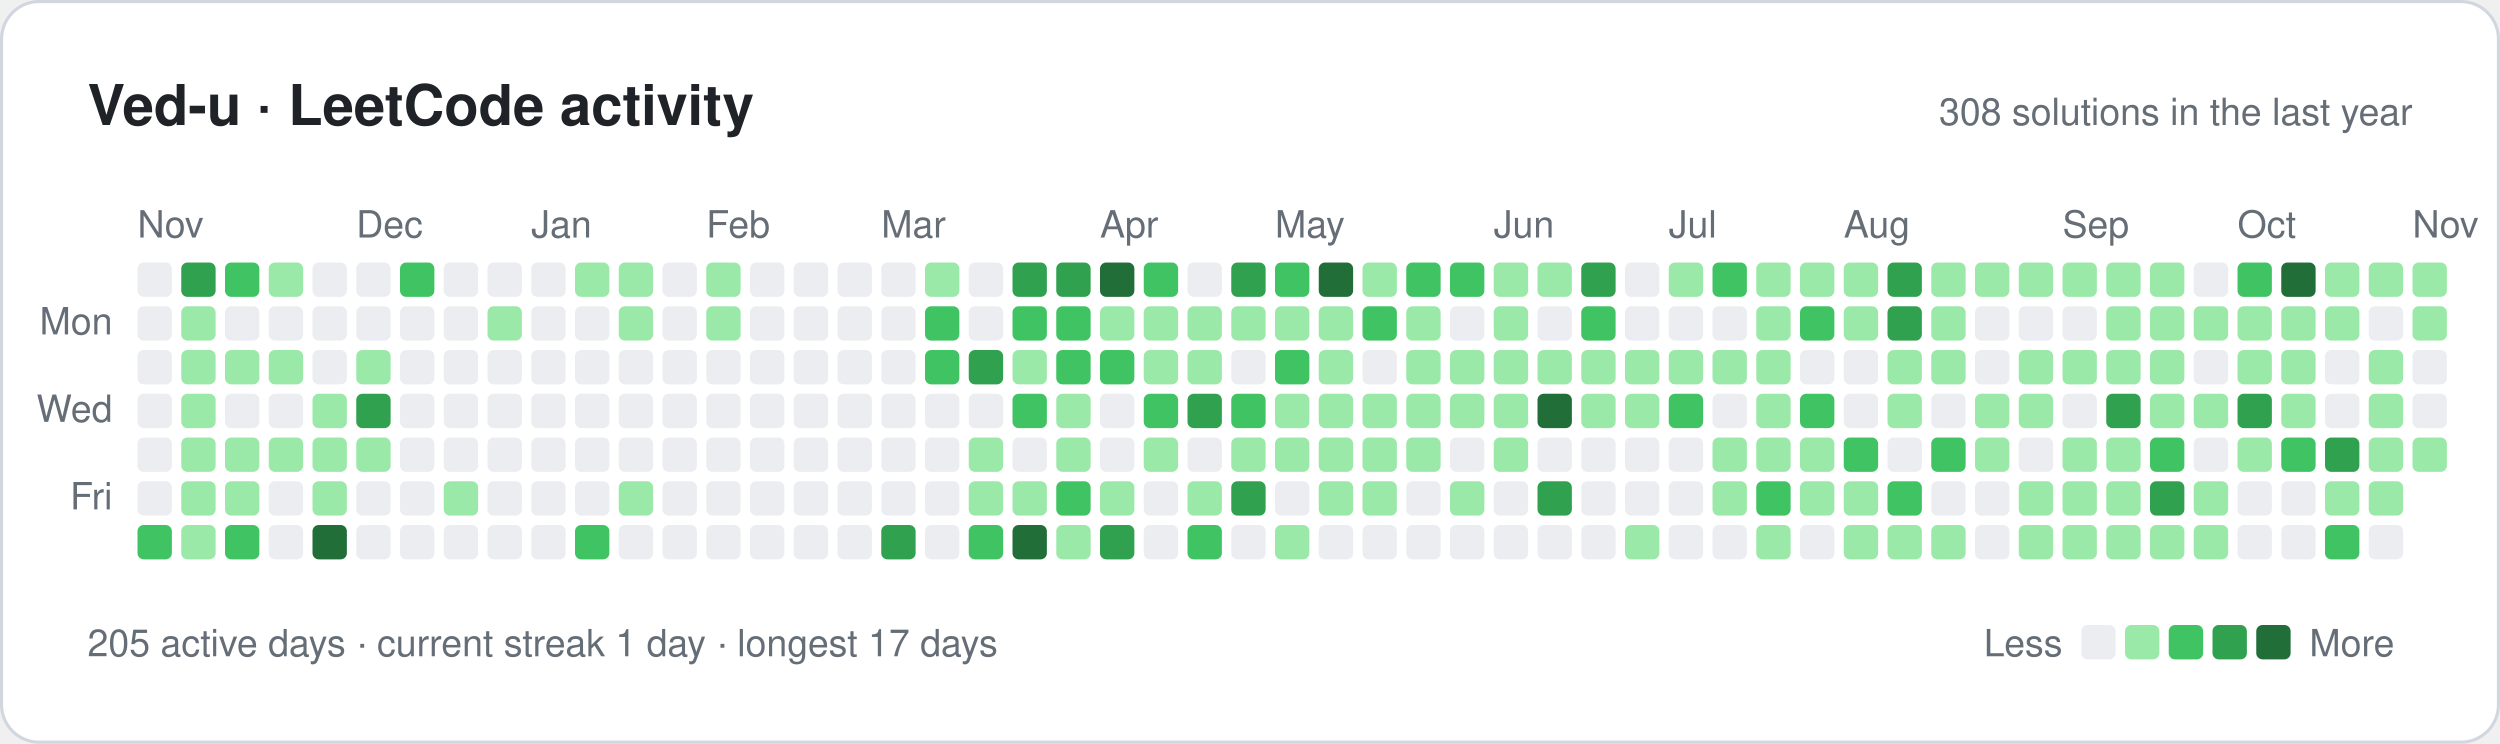
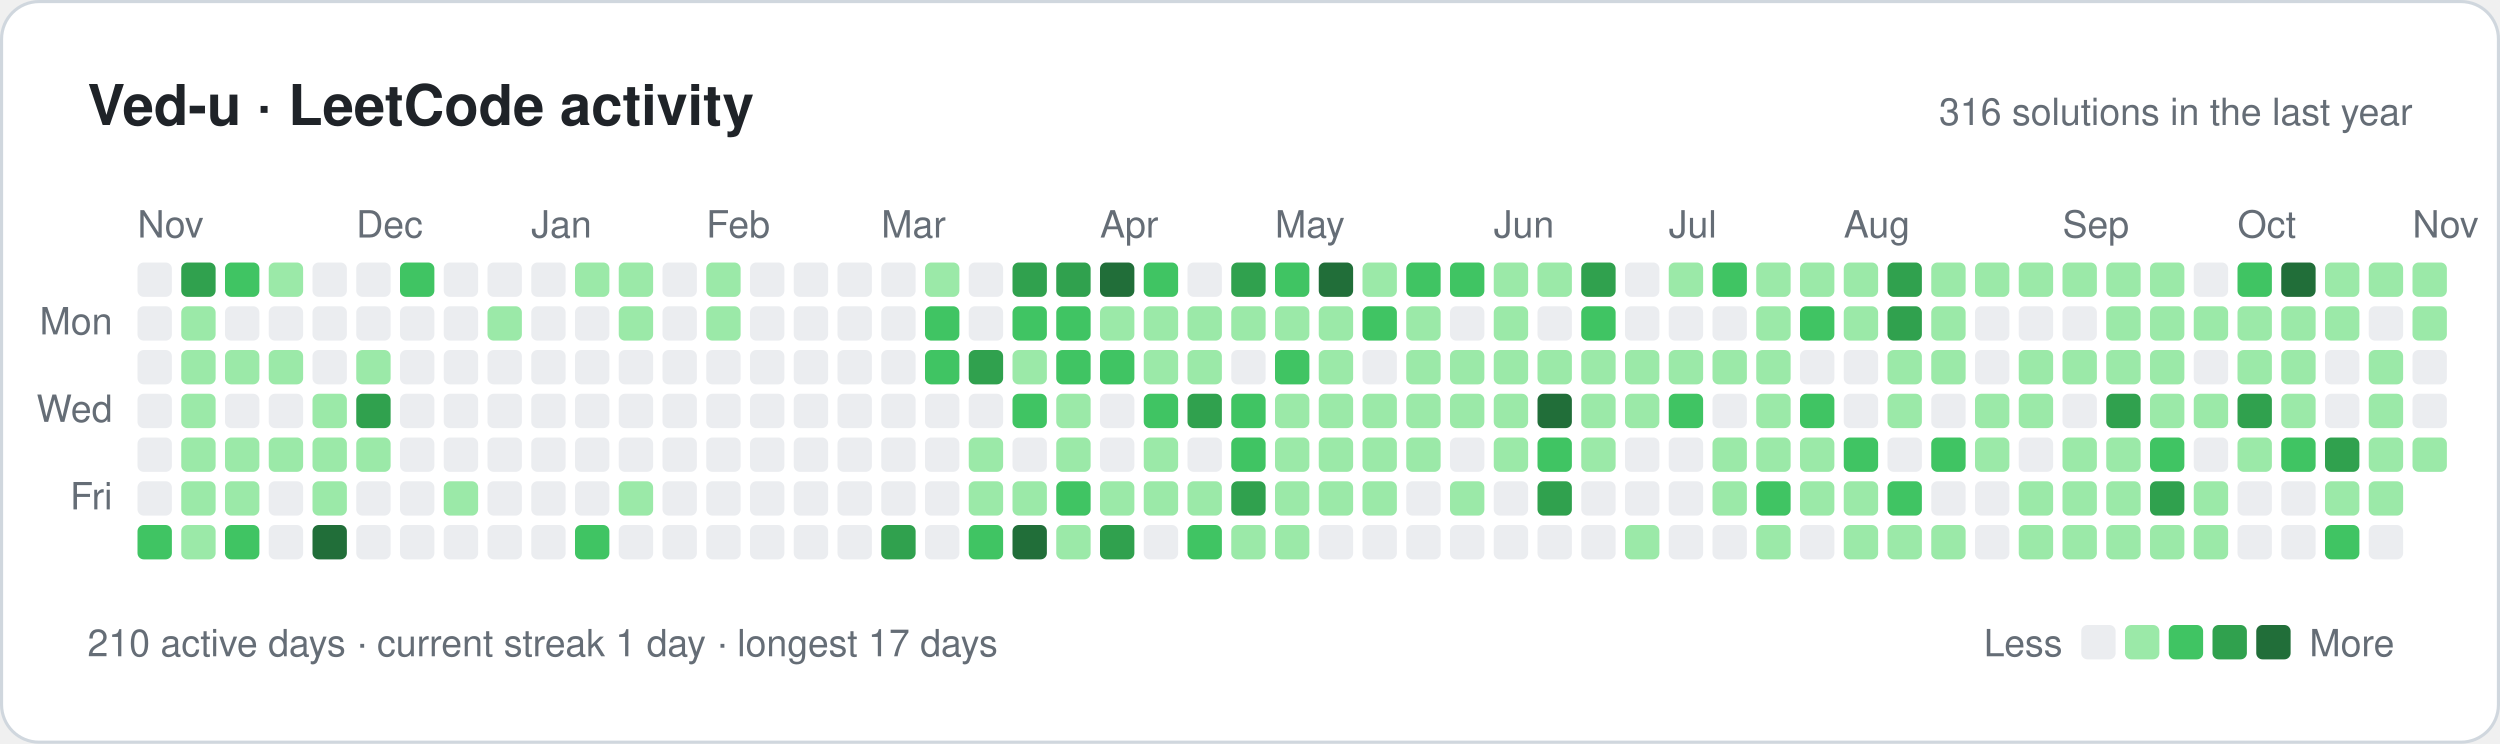
<svg xmlns="http://www.w3.org/2000/svg" width="800" height="238" viewBox="0 0 800 238" font-family="-apple-system,BlinkMacSystemFont,'Segoe UI',Helvetica,Arial,sans-serif" role="img" aria-labelledby="t">
  <style>
.bg{fill:#ffffff;stroke:#d0d7de}.title{fill:#1f2328;font-size:18px;font-weight:600}.muted{fill:#656d76;font-size:12px}
.label{fill:#1f2328;font-size:13px;font-weight:600}.value{fill:#1f2328;font-size:22px;font-weight:700}.value-sm{fill:#1f2328;font-size:14px;font-weight:700}
.total{fill:#1f2328;font-size:30px;font-weight:700}.track{fill:#eaeef2}.ring-track{stroke:#eaeef2}.divider{stroke:#d0d7de}.grid{stroke:#d0d7de;fill:none}
@media (prefers-color-scheme: dark){.bg{fill:#0d1117;stroke:#30363d}.title,.label,.value,.value-sm,.total{fill:#e6edf3}.muted{fill:#8b949e}.track{fill:#21262d}.ring-track{stroke:#21262d}.divider{stroke:#30363d}.grid{stroke:#30363d}}
@keyframes ls-fade{from{opacity:0;transform:translateY(6px)}to{opacity:1;transform:none}}
@keyframes ls-grow{from{transform:scaleX(0)}to{transform:scaleX(1)}}
@keyframes ls-pop{from{opacity:0;transform:scale(.2)}to{opacity:1;transform:scale(1)}}
@keyframes ls-pulse{0%,100%{opacity:1}50%{opacity:.3}}
.fade{animation:ls-fade .6s ease-out both}
.grow{transform-box:fill-box;transform-origin:left center;animation:ls-grow .9s cubic-bezier(.2,.7,.3,1) both}
.pulse{animation:ls-pulse 1.8s ease-in-out infinite}
.d1{animation-delay:0.12s}
.d2{animation-delay:0.24s}
.d3{animation-delay:0.36s}
.d4{animation-delay:0.48s}
.d5{animation-delay:0.60s}
.d6{animation-delay:0.72s}
.d7{animation-delay:0.84s}
.d8{animation-delay:0.96s}
@media (prefers-reduced-motion: reduce){*{animation:none!important}}
.h0{fill:#ebedf0}.h1{fill:#9be9a8}.h2{fill:#40c463}.h3{fill:#30a14e}.h4{fill:#216e39}
@media (prefers-color-scheme: dark){.h0{fill:#161b22}.h1{fill:#0e4429}.h2{fill:#006d32}.h3{fill:#26a641}.h4{fill:#39d353}}
</style>
  <rect x="0.5" y="0.5" width="799" height="237" rx="12" class="bg" />
  <g class="fade">
    <text x="28" y="40" class="title">Ved-u · LeetCode activity</text>
-     <text x="772" y="40" class="muted" text-anchor="end">308 solutions in the last year</text>
+     <text x="772" y="40" class="muted" text-anchor="end">316 solutions in the last year</text>
  </g>
  <text x="44" y="76" class="muted" font-size="11">Nov</text>
  <text x="114" y="76" class="muted" font-size="11">Dec</text>
  <text x="170" y="76" class="muted" font-size="11">Jan</text>
  <text x="226" y="76" class="muted" font-size="11">Feb</text>
  <text x="282" y="76" class="muted" font-size="11">Mar</text>
  <text x="352" y="76" class="muted" font-size="11">Apr</text>
  <text x="408" y="76" class="muted" font-size="11">May</text>
  <text x="478" y="76" class="muted" font-size="11">Jun</text>
  <text x="534" y="76" class="muted" font-size="11">Jul</text>
  <text x="590" y="76" class="muted" font-size="11">Aug</text>
  <text x="660" y="76" class="muted" font-size="11">Sep</text>
  <text x="716" y="76" class="muted" font-size="11">Oct</text>
  <text x="772" y="76" class="muted" font-size="11">Nov</text>
  <text x="36" y="107" class="muted" font-size="10" text-anchor="end">Mon</text>
  <text x="36" y="135" class="muted" font-size="10" text-anchor="end">Wed</text>
  <text x="36" y="163" class="muted" font-size="10" text-anchor="end">Fri</text>
  <g class="fade d1">
    <rect x="44" y="84" width="11" height="11" rx="2" class="h0" />
    <rect x="44" y="98" width="11" height="11" rx="2" class="h0" />
    <rect x="44" y="112" width="11" height="11" rx="2" class="h0" />
    <rect x="44" y="126" width="11" height="11" rx="2" class="h0" />
    <rect x="44" y="140" width="11" height="11" rx="2" class="h0" />
    <rect x="44" y="154" width="11" height="11" rx="2" class="h0" />
    <rect x="44" y="168" width="11" height="11" rx="2" class="h2" />
    <rect x="58" y="84" width="11" height="11" rx="2" class="h3" />
    <rect x="58" y="98" width="11" height="11" rx="2" class="h1" />
    <rect x="58" y="112" width="11" height="11" rx="2" class="h1" />
    <rect x="58" y="126" width="11" height="11" rx="2" class="h1" />
    <rect x="58" y="140" width="11" height="11" rx="2" class="h1" />
    <rect x="58" y="154" width="11" height="11" rx="2" class="h1" />
    <rect x="58" y="168" width="11" height="11" rx="2" class="h1" />
    <rect x="72" y="84" width="11" height="11" rx="2" class="h2" />
    <rect x="72" y="98" width="11" height="11" rx="2" class="h0" />
    <rect x="72" y="112" width="11" height="11" rx="2" class="h1" />
    <rect x="72" y="126" width="11" height="11" rx="2" class="h0" />
    <rect x="72" y="140" width="11" height="11" rx="2" class="h1" />
    <rect x="72" y="154" width="11" height="11" rx="2" class="h1" />
    <rect x="72" y="168" width="11" height="11" rx="2" class="h2" />
    <rect x="86" y="84" width="11" height="11" rx="2" class="h1" />
    <rect x="86" y="98" width="11" height="11" rx="2" class="h0" />
    <rect x="86" y="112" width="11" height="11" rx="2" class="h1" />
    <rect x="86" y="126" width="11" height="11" rx="2" class="h0" />
    <rect x="86" y="140" width="11" height="11" rx="2" class="h1" />
    <rect x="86" y="154" width="11" height="11" rx="2" class="h0" />
    <rect x="86" y="168" width="11" height="11" rx="2" class="h0" />
    <rect x="100" y="84" width="11" height="11" rx="2" class="h0" />
    <rect x="100" y="98" width="11" height="11" rx="2" class="h0" />
    <rect x="100" y="112" width="11" height="11" rx="2" class="h0" />
    <rect x="100" y="126" width="11" height="11" rx="2" class="h1" />
    <rect x="100" y="140" width="11" height="11" rx="2" class="h1" />
    <rect x="100" y="154" width="11" height="11" rx="2" class="h1" />
    <rect x="100" y="168" width="11" height="11" rx="2" class="h4" />
    <rect x="114" y="84" width="11" height="11" rx="2" class="h0" />
    <rect x="114" y="98" width="11" height="11" rx="2" class="h0" />
    <rect x="114" y="112" width="11" height="11" rx="2" class="h1" />
    <rect x="114" y="126" width="11" height="11" rx="2" class="h3" />
    <rect x="114" y="140" width="11" height="11" rx="2" class="h1" />
    <rect x="114" y="154" width="11" height="11" rx="2" class="h0" />
    <rect x="114" y="168" width="11" height="11" rx="2" class="h0" />
    <rect x="128" y="84" width="11" height="11" rx="2" class="h2" />
    <rect x="128" y="98" width="11" height="11" rx="2" class="h0" />
    <rect x="128" y="112" width="11" height="11" rx="2" class="h0" />
    <rect x="128" y="126" width="11" height="11" rx="2" class="h0" />
    <rect x="128" y="140" width="11" height="11" rx="2" class="h0" />
    <rect x="128" y="154" width="11" height="11" rx="2" class="h0" />
    <rect x="128" y="168" width="11" height="11" rx="2" class="h0" />
    <rect x="142" y="84" width="11" height="11" rx="2" class="h0" />
    <rect x="142" y="98" width="11" height="11" rx="2" class="h0" />
    <rect x="142" y="112" width="11" height="11" rx="2" class="h0" />
    <rect x="142" y="126" width="11" height="11" rx="2" class="h0" />
    <rect x="142" y="140" width="11" height="11" rx="2" class="h0" />
    <rect x="142" y="154" width="11" height="11" rx="2" class="h1" />
    <rect x="142" y="168" width="11" height="11" rx="2" class="h0" />
    <rect x="156" y="84" width="11" height="11" rx="2" class="h0" />
    <rect x="156" y="98" width="11" height="11" rx="2" class="h1" />
    <rect x="156" y="112" width="11" height="11" rx="2" class="h0" />
    <rect x="156" y="126" width="11" height="11" rx="2" class="h0" />
    <rect x="156" y="140" width="11" height="11" rx="2" class="h0" />
    <rect x="156" y="154" width="11" height="11" rx="2" class="h0" />
    <rect x="156" y="168" width="11" height="11" rx="2" class="h0" />
    <rect x="170" y="84" width="11" height="11" rx="2" class="h0" />
    <rect x="170" y="98" width="11" height="11" rx="2" class="h0" />
    <rect x="170" y="112" width="11" height="11" rx="2" class="h0" />
    <rect x="170" y="126" width="11" height="11" rx="2" class="h0" />
    <rect x="170" y="140" width="11" height="11" rx="2" class="h0" />
    <rect x="170" y="154" width="11" height="11" rx="2" class="h0" />
    <rect x="170" y="168" width="11" height="11" rx="2" class="h0" />
    <rect x="184" y="84" width="11" height="11" rx="2" class="h1" />
    <rect x="184" y="98" width="11" height="11" rx="2" class="h0" />
    <rect x="184" y="112" width="11" height="11" rx="2" class="h0" />
    <rect x="184" y="126" width="11" height="11" rx="2" class="h0" />
    <rect x="184" y="140" width="11" height="11" rx="2" class="h0" />
    <rect x="184" y="154" width="11" height="11" rx="2" class="h0" />
    <rect x="184" y="168" width="11" height="11" rx="2" class="h2" />
    <rect x="198" y="84" width="11" height="11" rx="2" class="h1" />
    <rect x="198" y="98" width="11" height="11" rx="2" class="h1" />
    <rect x="198" y="112" width="11" height="11" rx="2" class="h0" />
    <rect x="198" y="126" width="11" height="11" rx="2" class="h0" />
    <rect x="198" y="140" width="11" height="11" rx="2" class="h0" />
    <rect x="198" y="154" width="11" height="11" rx="2" class="h1" />
    <rect x="198" y="168" width="11" height="11" rx="2" class="h0" />
    <rect x="212" y="84" width="11" height="11" rx="2" class="h0" />
    <rect x="212" y="98" width="11" height="11" rx="2" class="h0" />
    <rect x="212" y="112" width="11" height="11" rx="2" class="h0" />
    <rect x="212" y="126" width="11" height="11" rx="2" class="h0" />
    <rect x="212" y="140" width="11" height="11" rx="2" class="h0" />
    <rect x="212" y="154" width="11" height="11" rx="2" class="h0" />
    <rect x="212" y="168" width="11" height="11" rx="2" class="h0" />
    <rect x="226" y="84" width="11" height="11" rx="2" class="h1" />
    <rect x="226" y="98" width="11" height="11" rx="2" class="h1" />
    <rect x="226" y="112" width="11" height="11" rx="2" class="h0" />
    <rect x="226" y="126" width="11" height="11" rx="2" class="h0" />
    <rect x="226" y="140" width="11" height="11" rx="2" class="h0" />
    <rect x="226" y="154" width="11" height="11" rx="2" class="h0" />
    <rect x="226" y="168" width="11" height="11" rx="2" class="h0" />
    <rect x="240" y="84" width="11" height="11" rx="2" class="h0" />
    <rect x="240" y="98" width="11" height="11" rx="2" class="h0" />
    <rect x="240" y="112" width="11" height="11" rx="2" class="h0" />
    <rect x="240" y="126" width="11" height="11" rx="2" class="h0" />
    <rect x="240" y="140" width="11" height="11" rx="2" class="h0" />
    <rect x="240" y="154" width="11" height="11" rx="2" class="h0" />
    <rect x="240" y="168" width="11" height="11" rx="2" class="h0" />
    <rect x="254" y="84" width="11" height="11" rx="2" class="h0" />
    <rect x="254" y="98" width="11" height="11" rx="2" class="h0" />
    <rect x="254" y="112" width="11" height="11" rx="2" class="h0" />
    <rect x="254" y="126" width="11" height="11" rx="2" class="h0" />
    <rect x="254" y="140" width="11" height="11" rx="2" class="h0" />
    <rect x="254" y="154" width="11" height="11" rx="2" class="h0" />
    <rect x="254" y="168" width="11" height="11" rx="2" class="h0" />
    <rect x="268" y="84" width="11" height="11" rx="2" class="h0" />
    <rect x="268" y="98" width="11" height="11" rx="2" class="h0" />
    <rect x="268" y="112" width="11" height="11" rx="2" class="h0" />
    <rect x="268" y="126" width="11" height="11" rx="2" class="h0" />
    <rect x="268" y="140" width="11" height="11" rx="2" class="h0" />
    <rect x="268" y="154" width="11" height="11" rx="2" class="h0" />
    <rect x="268" y="168" width="11" height="11" rx="2" class="h0" />
    <rect x="282" y="84" width="11" height="11" rx="2" class="h0" />
    <rect x="282" y="98" width="11" height="11" rx="2" class="h0" />
    <rect x="282" y="112" width="11" height="11" rx="2" class="h0" />
    <rect x="282" y="126" width="11" height="11" rx="2" class="h0" />
    <rect x="282" y="140" width="11" height="11" rx="2" class="h0" />
    <rect x="282" y="154" width="11" height="11" rx="2" class="h0" />
    <rect x="282" y="168" width="11" height="11" rx="2" class="h3" />
    <rect x="296" y="84" width="11" height="11" rx="2" class="h1" />
    <rect x="296" y="98" width="11" height="11" rx="2" class="h2" />
    <rect x="296" y="112" width="11" height="11" rx="2" class="h2" />
    <rect x="296" y="126" width="11" height="11" rx="2" class="h0" />
    <rect x="296" y="140" width="11" height="11" rx="2" class="h0" />
    <rect x="296" y="154" width="11" height="11" rx="2" class="h0" />
    <rect x="296" y="168" width="11" height="11" rx="2" class="h0" />
    <rect x="310" y="84" width="11" height="11" rx="2" class="h0" />
    <rect x="310" y="98" width="11" height="11" rx="2" class="h0" />
    <rect x="310" y="112" width="11" height="11" rx="2" class="h3" />
    <rect x="310" y="126" width="11" height="11" rx="2" class="h0" />
    <rect x="310" y="140" width="11" height="11" rx="2" class="h1" />
    <rect x="310" y="154" width="11" height="11" rx="2" class="h1" />
    <rect x="310" y="168" width="11" height="11" rx="2" class="h2" />
    <rect x="324" y="84" width="11" height="11" rx="2" class="h3" />
    <rect x="324" y="98" width="11" height="11" rx="2" class="h2" />
    <rect x="324" y="112" width="11" height="11" rx="2" class="h1" />
    <rect x="324" y="126" width="11" height="11" rx="2" class="h2" />
    <rect x="324" y="140" width="11" height="11" rx="2" class="h0" />
    <rect x="324" y="154" width="11" height="11" rx="2" class="h1" />
    <rect x="324" y="168" width="11" height="11" rx="2" class="h4" />
    <rect x="338" y="84" width="11" height="11" rx="2" class="h3" />
    <rect x="338" y="98" width="11" height="11" rx="2" class="h2" />
    <rect x="338" y="112" width="11" height="11" rx="2" class="h2" />
    <rect x="338" y="126" width="11" height="11" rx="2" class="h1" />
    <rect x="338" y="140" width="11" height="11" rx="2" class="h1" />
    <rect x="338" y="154" width="11" height="11" rx="2" class="h2" />
    <rect x="338" y="168" width="11" height="11" rx="2" class="h1" />
    <rect x="352" y="84" width="11" height="11" rx="2" class="h4" />
    <rect x="352" y="98" width="11" height="11" rx="2" class="h1" />
    <rect x="352" y="112" width="11" height="11" rx="2" class="h2" />
    <rect x="352" y="126" width="11" height="11" rx="2" class="h0" />
    <rect x="352" y="140" width="11" height="11" rx="2" class="h0" />
    <rect x="352" y="154" width="11" height="11" rx="2" class="h1" />
    <rect x="352" y="168" width="11" height="11" rx="2" class="h3" />
    <rect x="366" y="84" width="11" height="11" rx="2" class="h2" />
    <rect x="366" y="98" width="11" height="11" rx="2" class="h1" />
    <rect x="366" y="112" width="11" height="11" rx="2" class="h1" />
    <rect x="366" y="126" width="11" height="11" rx="2" class="h2" />
    <rect x="366" y="140" width="11" height="11" rx="2" class="h1" />
-     <rect x="366" y="154" width="11" height="11" rx="2" class="h0" />
+     <rect x="366" y="154" width="11" height="11" rx="2" class="h1" />
    <rect x="366" y="168" width="11" height="11" rx="2" class="h0" />
    <rect x="380" y="84" width="11" height="11" rx="2" class="h0" />
    <rect x="380" y="98" width="11" height="11" rx="2" class="h1" />
    <rect x="380" y="112" width="11" height="11" rx="2" class="h1" />
    <rect x="380" y="126" width="11" height="11" rx="2" class="h3" />
    <rect x="380" y="140" width="11" height="11" rx="2" class="h0" />
    <rect x="380" y="154" width="11" height="11" rx="2" class="h1" />
    <rect x="380" y="168" width="11" height="11" rx="2" class="h2" />
    <rect x="394" y="84" width="11" height="11" rx="2" class="h3" />
    <rect x="394" y="98" width="11" height="11" rx="2" class="h1" />
    <rect x="394" y="112" width="11" height="11" rx="2" class="h0" />
    <rect x="394" y="126" width="11" height="11" rx="2" class="h2" />
-     <rect x="394" y="140" width="11" height="11" rx="2" class="h1" />
+     <rect x="394" y="140" width="11" height="11" rx="2" class="h2" />
    <rect x="394" y="154" width="11" height="11" rx="2" class="h3" />
-     <rect x="394" y="168" width="11" height="11" rx="2" class="h0" />
+     <rect x="394" y="168" width="11" height="11" rx="2" class="h1" />
    <rect x="408" y="84" width="11" height="11" rx="2" class="h2" />
    <rect x="408" y="98" width="11" height="11" rx="2" class="h1" />
    <rect x="408" y="112" width="11" height="11" rx="2" class="h2" />
    <rect x="408" y="126" width="11" height="11" rx="2" class="h1" />
    <rect x="408" y="140" width="11" height="11" rx="2" class="h1" />
-     <rect x="408" y="154" width="11" height="11" rx="2" class="h0" />
+     <rect x="408" y="154" width="11" height="11" rx="2" class="h1" />
    <rect x="408" y="168" width="11" height="11" rx="2" class="h1" />
    <rect x="422" y="84" width="11" height="11" rx="2" class="h4" />
    <rect x="422" y="98" width="11" height="11" rx="2" class="h1" />
    <rect x="422" y="112" width="11" height="11" rx="2" class="h1" />
    <rect x="422" y="126" width="11" height="11" rx="2" class="h1" />
    <rect x="422" y="140" width="11" height="11" rx="2" class="h1" />
    <rect x="422" y="154" width="11" height="11" rx="2" class="h1" />
    <rect x="422" y="168" width="11" height="11" rx="2" class="h0" />
    <rect x="436" y="84" width="11" height="11" rx="2" class="h1" />
    <rect x="436" y="98" width="11" height="11" rx="2" class="h2" />
    <rect x="436" y="112" width="11" height="11" rx="2" class="h0" />
    <rect x="436" y="126" width="11" height="11" rx="2" class="h1" />
    <rect x="436" y="140" width="11" height="11" rx="2" class="h1" />
    <rect x="436" y="154" width="11" height="11" rx="2" class="h1" />
    <rect x="436" y="168" width="11" height="11" rx="2" class="h0" />
    <rect x="450" y="84" width="11" height="11" rx="2" class="h2" />
    <rect x="450" y="98" width="11" height="11" rx="2" class="h1" />
    <rect x="450" y="112" width="11" height="11" rx="2" class="h1" />
    <rect x="450" y="126" width="11" height="11" rx="2" class="h1" />
    <rect x="450" y="140" width="11" height="11" rx="2" class="h1" />
    <rect x="450" y="154" width="11" height="11" rx="2" class="h0" />
    <rect x="450" y="168" width="11" height="11" rx="2" class="h0" />
    <rect x="464" y="84" width="11" height="11" rx="2" class="h2" />
    <rect x="464" y="98" width="11" height="11" rx="2" class="h0" />
    <rect x="464" y="112" width="11" height="11" rx="2" class="h1" />
    <rect x="464" y="126" width="11" height="11" rx="2" class="h1" />
    <rect x="464" y="140" width="11" height="11" rx="2" class="h0" />
    <rect x="464" y="154" width="11" height="11" rx="2" class="h1" />
    <rect x="464" y="168" width="11" height="11" rx="2" class="h0" />
    <rect x="478" y="84" width="11" height="11" rx="2" class="h1" />
    <rect x="478" y="98" width="11" height="11" rx="2" class="h1" />
    <rect x="478" y="112" width="11" height="11" rx="2" class="h1" />
    <rect x="478" y="126" width="11" height="11" rx="2" class="h1" />
    <rect x="478" y="140" width="11" height="11" rx="2" class="h1" />
    <rect x="478" y="154" width="11" height="11" rx="2" class="h0" />
    <rect x="478" y="168" width="11" height="11" rx="2" class="h0" />
    <rect x="492" y="84" width="11" height="11" rx="2" class="h1" />
    <rect x="492" y="98" width="11" height="11" rx="2" class="h0" />
    <rect x="492" y="112" width="11" height="11" rx="2" class="h1" />
    <rect x="492" y="126" width="11" height="11" rx="2" class="h4" />
-     <rect x="492" y="140" width="11" height="11" rx="2" class="h0" />
+     <rect x="492" y="140" width="11" height="11" rx="2" class="h2" />
    <rect x="492" y="154" width="11" height="11" rx="2" class="h3" />
    <rect x="492" y="168" width="11" height="11" rx="2" class="h0" />
    <rect x="506" y="84" width="11" height="11" rx="2" class="h3" />
    <rect x="506" y="98" width="11" height="11" rx="2" class="h2" />
    <rect x="506" y="112" width="11" height="11" rx="2" class="h1" />
    <rect x="506" y="126" width="11" height="11" rx="2" class="h1" />
-     <rect x="506" y="140" width="11" height="11" rx="2" class="h0" />
+     <rect x="506" y="140" width="11" height="11" rx="2" class="h1" />
    <rect x="506" y="154" width="11" height="11" rx="2" class="h0" />
    <rect x="506" y="168" width="11" height="11" rx="2" class="h0" />
    <rect x="520" y="84" width="11" height="11" rx="2" class="h0" />
    <rect x="520" y="98" width="11" height="11" rx="2" class="h0" />
    <rect x="520" y="112" width="11" height="11" rx="2" class="h1" />
    <rect x="520" y="126" width="11" height="11" rx="2" class="h1" />
    <rect x="520" y="140" width="11" height="11" rx="2" class="h0" />
    <rect x="520" y="154" width="11" height="11" rx="2" class="h0" />
    <rect x="520" y="168" width="11" height="11" rx="2" class="h1" />
    <rect x="534" y="84" width="11" height="11" rx="2" class="h1" />
    <rect x="534" y="98" width="11" height="11" rx="2" class="h0" />
    <rect x="534" y="112" width="11" height="11" rx="2" class="h1" />
    <rect x="534" y="126" width="11" height="11" rx="2" class="h2" />
    <rect x="534" y="140" width="11" height="11" rx="2" class="h0" />
    <rect x="534" y="154" width="11" height="11" rx="2" class="h0" />
    <rect x="534" y="168" width="11" height="11" rx="2" class="h0" />
    <rect x="548" y="84" width="11" height="11" rx="2" class="h2" />
    <rect x="548" y="98" width="11" height="11" rx="2" class="h0" />
    <rect x="548" y="112" width="11" height="11" rx="2" class="h1" />
    <rect x="548" y="126" width="11" height="11" rx="2" class="h0" />
    <rect x="548" y="140" width="11" height="11" rx="2" class="h1" />
    <rect x="548" y="154" width="11" height="11" rx="2" class="h1" />
    <rect x="548" y="168" width="11" height="11" rx="2" class="h0" />
    <rect x="562" y="84" width="11" height="11" rx="2" class="h1" />
    <rect x="562" y="98" width="11" height="11" rx="2" class="h1" />
    <rect x="562" y="112" width="11" height="11" rx="2" class="h1" />
    <rect x="562" y="126" width="11" height="11" rx="2" class="h1" />
    <rect x="562" y="140" width="11" height="11" rx="2" class="h1" />
    <rect x="562" y="154" width="11" height="11" rx="2" class="h2" />
    <rect x="562" y="168" width="11" height="11" rx="2" class="h1" />
    <rect x="576" y="84" width="11" height="11" rx="2" class="h1" />
    <rect x="576" y="98" width="11" height="11" rx="2" class="h2" />
    <rect x="576" y="112" width="11" height="11" rx="2" class="h0" />
    <rect x="576" y="126" width="11" height="11" rx="2" class="h2" />
    <rect x="576" y="140" width="11" height="11" rx="2" class="h1" />
    <rect x="576" y="154" width="11" height="11" rx="2" class="h1" />
    <rect x="576" y="168" width="11" height="11" rx="2" class="h0" />
    <rect x="590" y="84" width="11" height="11" rx="2" class="h1" />
    <rect x="590" y="98" width="11" height="11" rx="2" class="h1" />
    <rect x="590" y="112" width="11" height="11" rx="2" class="h0" />
    <rect x="590" y="126" width="11" height="11" rx="2" class="h0" />
    <rect x="590" y="140" width="11" height="11" rx="2" class="h2" />
    <rect x="590" y="154" width="11" height="11" rx="2" class="h1" />
    <rect x="590" y="168" width="11" height="11" rx="2" class="h1" />
    <rect x="604" y="84" width="11" height="11" rx="2" class="h3" />
    <rect x="604" y="98" width="11" height="11" rx="2" class="h3" />
    <rect x="604" y="112" width="11" height="11" rx="2" class="h1" />
    <rect x="604" y="126" width="11" height="11" rx="2" class="h1" />
    <rect x="604" y="140" width="11" height="11" rx="2" class="h0" />
    <rect x="604" y="154" width="11" height="11" rx="2" class="h2" />
    <rect x="604" y="168" width="11" height="11" rx="2" class="h1" />
    <rect x="618" y="84" width="11" height="11" rx="2" class="h1" />
    <rect x="618" y="98" width="11" height="11" rx="2" class="h1" />
    <rect x="618" y="112" width="11" height="11" rx="2" class="h1" />
    <rect x="618" y="126" width="11" height="11" rx="2" class="h0" />
    <rect x="618" y="140" width="11" height="11" rx="2" class="h2" />
    <rect x="618" y="154" width="11" height="11" rx="2" class="h0" />
    <rect x="618" y="168" width="11" height="11" rx="2" class="h1" />
    <rect x="632" y="84" width="11" height="11" rx="2" class="h1" />
    <rect x="632" y="98" width="11" height="11" rx="2" class="h0" />
    <rect x="632" y="112" width="11" height="11" rx="2" class="h0" />
    <rect x="632" y="126" width="11" height="11" rx="2" class="h1" />
    <rect x="632" y="140" width="11" height="11" rx="2" class="h1" />
    <rect x="632" y="154" width="11" height="11" rx="2" class="h0" />
    <rect x="632" y="168" width="11" height="11" rx="2" class="h0" />
    <rect x="646" y="84" width="11" height="11" rx="2" class="h1" />
    <rect x="646" y="98" width="11" height="11" rx="2" class="h0" />
    <rect x="646" y="112" width="11" height="11" rx="2" class="h1" />
    <rect x="646" y="126" width="11" height="11" rx="2" class="h1" />
    <rect x="646" y="140" width="11" height="11" rx="2" class="h0" />
    <rect x="646" y="154" width="11" height="11" rx="2" class="h1" />
    <rect x="646" y="168" width="11" height="11" rx="2" class="h1" />
    <rect x="660" y="84" width="11" height="11" rx="2" class="h1" />
    <rect x="660" y="98" width="11" height="11" rx="2" class="h0" />
    <rect x="660" y="112" width="11" height="11" rx="2" class="h1" />
    <rect x="660" y="126" width="11" height="11" rx="2" class="h0" />
    <rect x="660" y="140" width="11" height="11" rx="2" class="h1" />
    <rect x="660" y="154" width="11" height="11" rx="2" class="h1" />
    <rect x="660" y="168" width="11" height="11" rx="2" class="h1" />
    <rect x="674" y="84" width="11" height="11" rx="2" class="h1" />
    <rect x="674" y="98" width="11" height="11" rx="2" class="h1" />
    <rect x="674" y="112" width="11" height="11" rx="2" class="h1" />
    <rect x="674" y="126" width="11" height="11" rx="2" class="h3" />
    <rect x="674" y="140" width="11" height="11" rx="2" class="h1" />
    <rect x="674" y="154" width="11" height="11" rx="2" class="h1" />
    <rect x="674" y="168" width="11" height="11" rx="2" class="h1" />
    <rect x="688" y="84" width="11" height="11" rx="2" class="h1" />
    <rect x="688" y="98" width="11" height="11" rx="2" class="h1" />
    <rect x="688" y="112" width="11" height="11" rx="2" class="h1" />
    <rect x="688" y="126" width="11" height="11" rx="2" class="h1" />
    <rect x="688" y="140" width="11" height="11" rx="2" class="h2" />
    <rect x="688" y="154" width="11" height="11" rx="2" class="h3" />
    <rect x="688" y="168" width="11" height="11" rx="2" class="h1" />
    <rect x="702" y="84" width="11" height="11" rx="2" class="h0" />
    <rect x="702" y="98" width="11" height="11" rx="2" class="h1" />
    <rect x="702" y="112" width="11" height="11" rx="2" class="h0" />
    <rect x="702" y="126" width="11" height="11" rx="2" class="h1" />
    <rect x="702" y="140" width="11" height="11" rx="2" class="h0" />
    <rect x="702" y="154" width="11" height="11" rx="2" class="h1" />
    <rect x="702" y="168" width="11" height="11" rx="2" class="h1" />
    <rect x="716" y="84" width="11" height="11" rx="2" class="h2" />
    <rect x="716" y="98" width="11" height="11" rx="2" class="h1" />
    <rect x="716" y="112" width="11" height="11" rx="2" class="h1" />
    <rect x="716" y="126" width="11" height="11" rx="2" class="h3" />
    <rect x="716" y="140" width="11" height="11" rx="2" class="h1" />
    <rect x="716" y="154" width="11" height="11" rx="2" class="h0" />
    <rect x="716" y="168" width="11" height="11" rx="2" class="h0" />
    <rect x="730" y="84" width="11" height="11" rx="2" class="h4" />
    <rect x="730" y="98" width="11" height="11" rx="2" class="h1" />
    <rect x="730" y="112" width="11" height="11" rx="2" class="h1" />
    <rect x="730" y="126" width="11" height="11" rx="2" class="h1" />
    <rect x="730" y="140" width="11" height="11" rx="2" class="h2" />
    <rect x="730" y="154" width="11" height="11" rx="2" class="h0" />
    <rect x="730" y="168" width="11" height="11" rx="2" class="h0" />
    <rect x="744" y="84" width="11" height="11" rx="2" class="h1" />
    <rect x="744" y="98" width="11" height="11" rx="2" class="h1" />
    <rect x="744" y="112" width="11" height="11" rx="2" class="h0" />
    <rect x="744" y="126" width="11" height="11" rx="2" class="h0" />
    <rect x="744" y="140" width="11" height="11" rx="2" class="h3" />
    <rect x="744" y="154" width="11" height="11" rx="2" class="h1" />
    <rect x="744" y="168" width="11" height="11" rx="2" class="h2" />
    <rect x="758" y="84" width="11" height="11" rx="2" class="h1" />
    <rect x="758" y="98" width="11" height="11" rx="2" class="h0" />
    <rect x="758" y="112" width="11" height="11" rx="2" class="h1" />
    <rect x="758" y="126" width="11" height="11" rx="2" class="h1" />
    <rect x="758" y="140" width="11" height="11" rx="2" class="h1" />
    <rect x="758" y="154" width="11" height="11" rx="2" class="h1" />
    <rect x="758" y="168" width="11" height="11" rx="2" class="h0" />
    <rect x="772" y="84" width="11" height="11" rx="2" class="h1" />
    <rect x="772" y="98" width="11" height="11" rx="2" class="h1" />
    <rect x="772" y="112" width="11" height="11" rx="2" class="h0" />
    <rect x="772" y="126" width="11" height="11" rx="2" class="h0" />
    <rect x="772" y="140" width="11" height="11" rx="2" class="h1" />
  </g>
-   <text x="28" y="210" class="muted">205 active days · current streak 1 day · longest 17 days</text>
+   <text x="28" y="210" class="muted">210 active days · current streak 1 day · longest 17 days</text>
  <text x="660" y="210" class="muted" text-anchor="end">Less</text>
  <rect x="666" y="200" width="11" height="11" rx="2" class="h0" />
  <rect x="680" y="200" width="11" height="11" rx="2" class="h1" />
  <rect x="694" y="200" width="11" height="11" rx="2" class="h2" />
  <rect x="708" y="200" width="11" height="11" rx="2" class="h3" />
  <rect x="722" y="200" width="11" height="11" rx="2" class="h4" />
  <text x="739" y="210" class="muted">More</text>
</svg>
